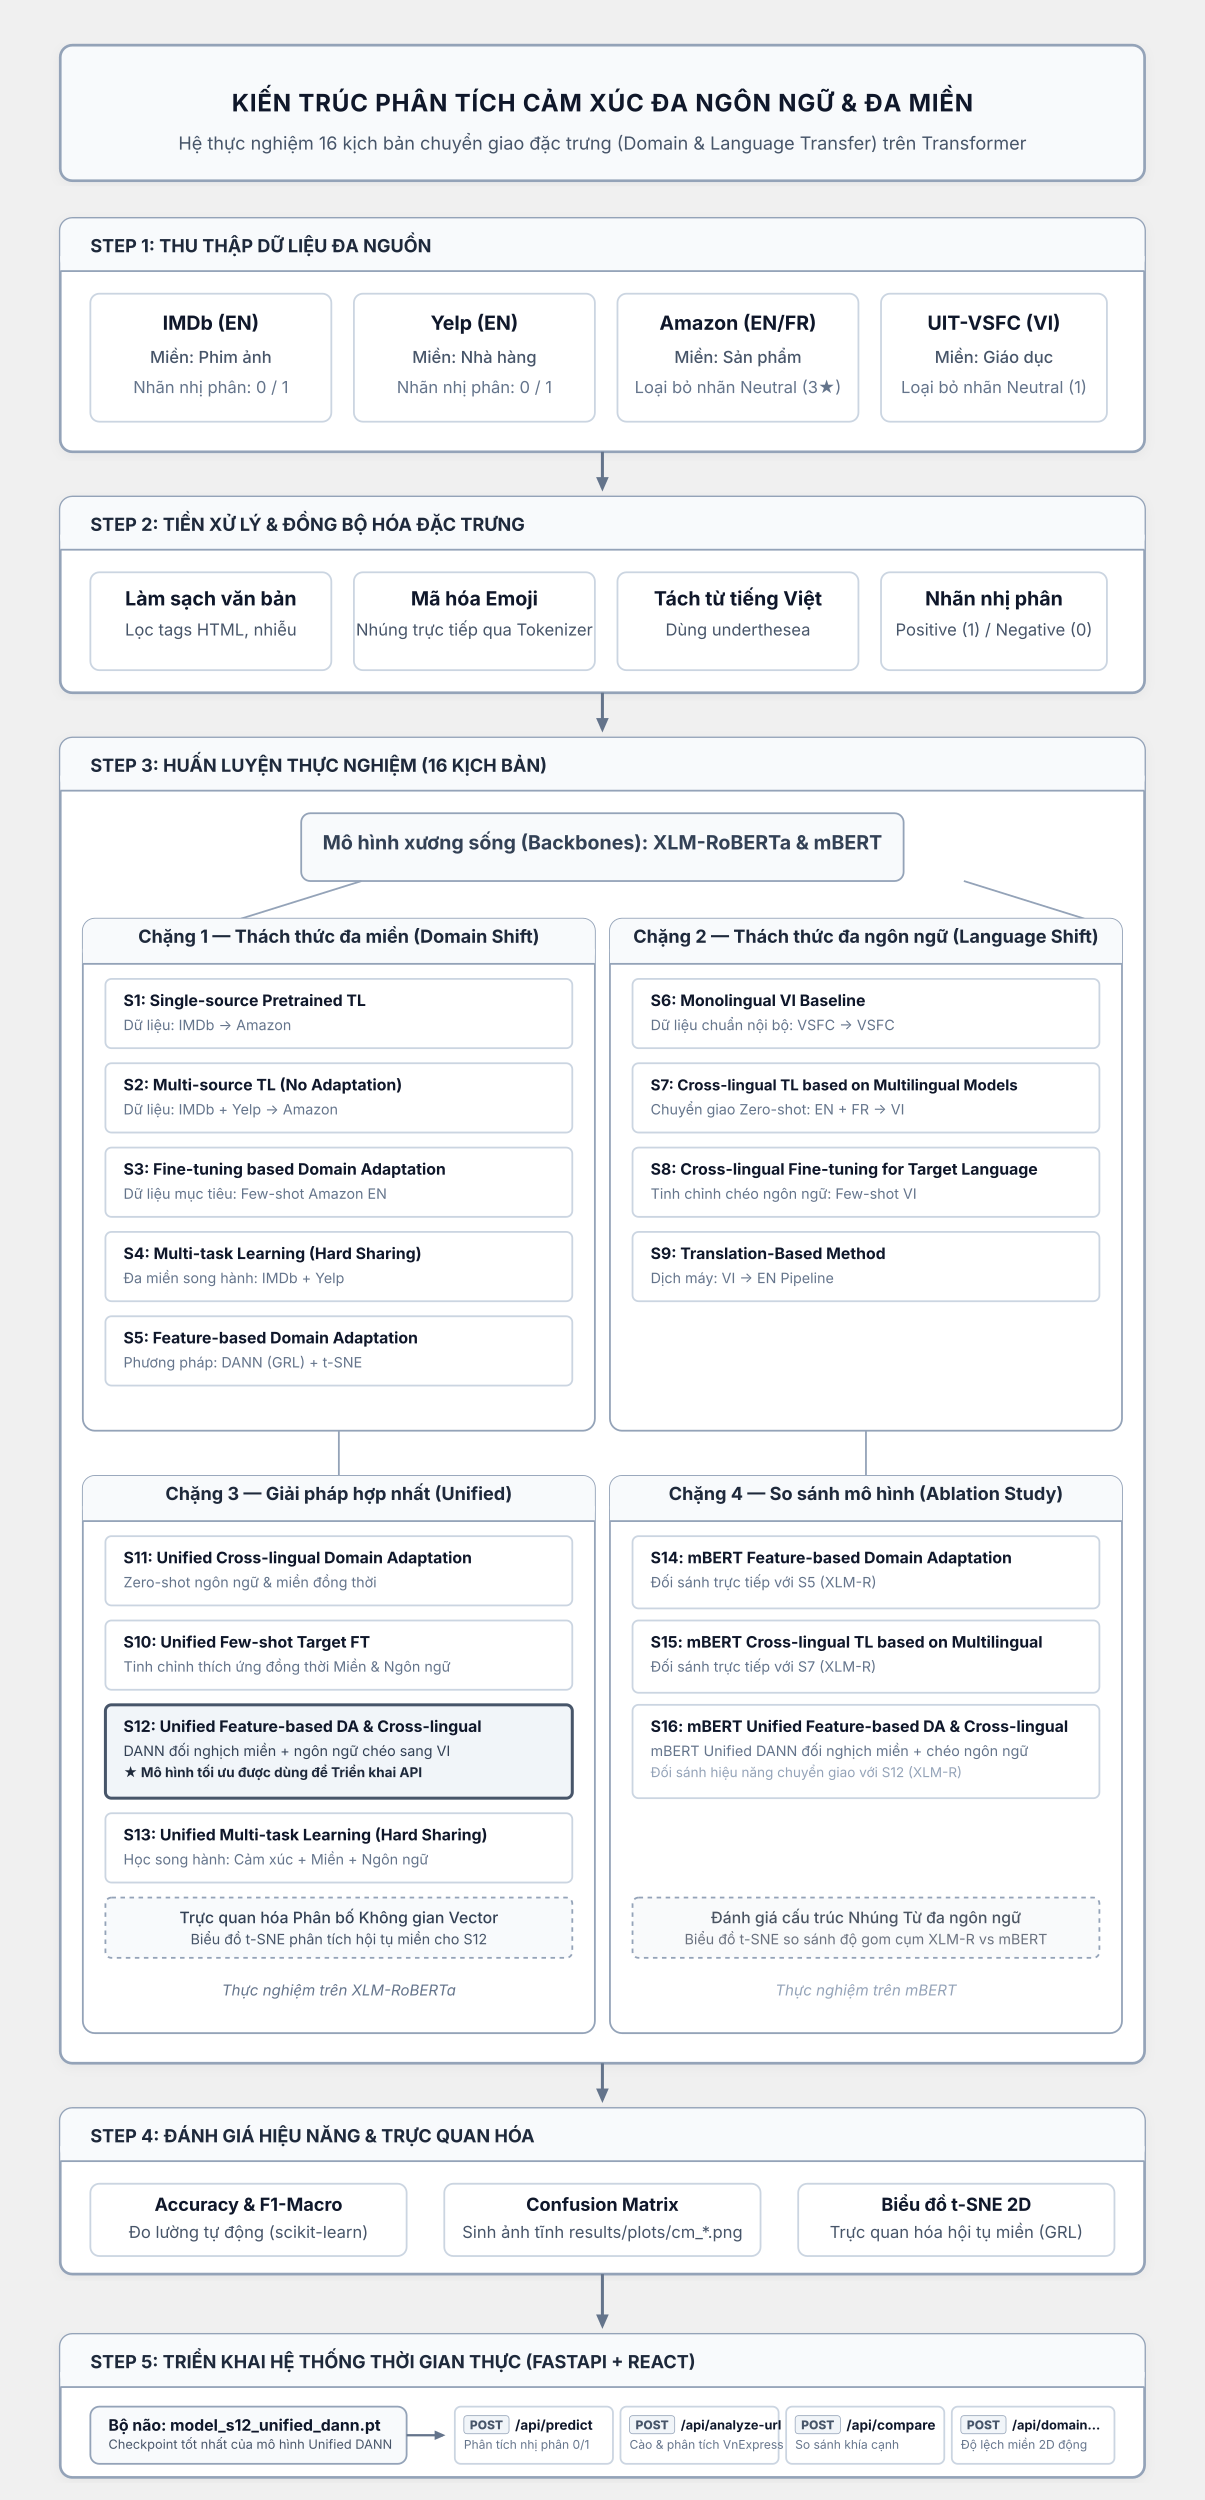
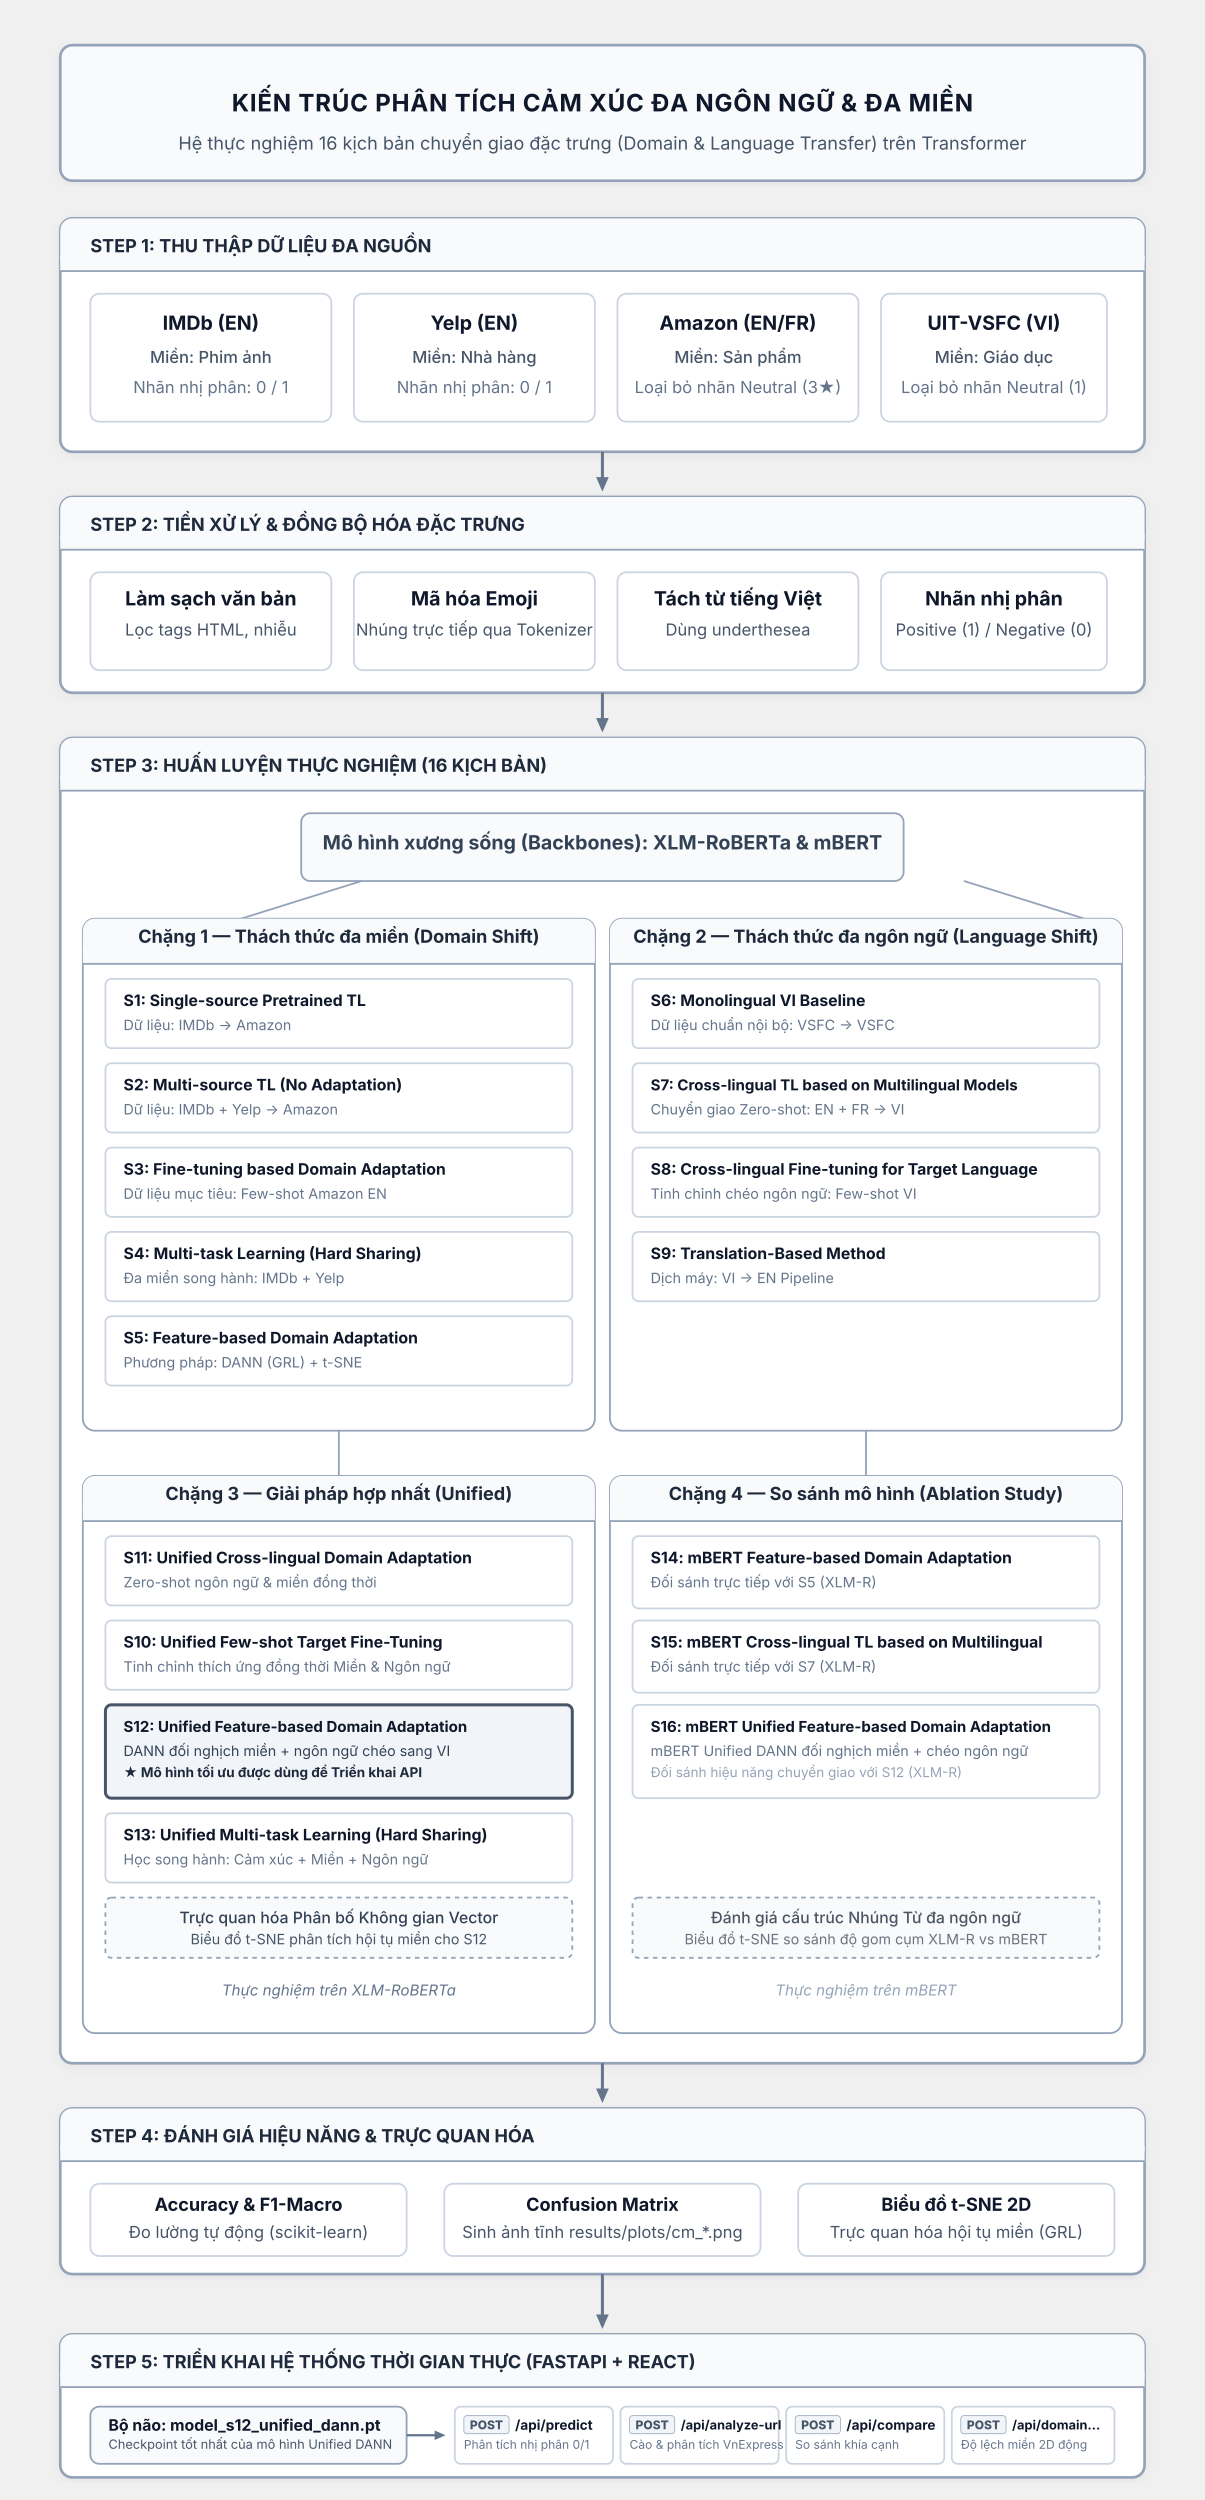
<svg xmlns="http://www.w3.org/2000/svg" width="100%" height="100%" viewBox="0 0 800 1660" style="background-color: #FFFFFF; font-family: 'Inter', -apple-system, BlinkMacSystemFont, 'Segoe UI', Roboto, sans-serif;">
  <defs>
    <filter id="card-shadow" x="-4%" y="-4%" width="108%" height="108%">
      <feDropShadow dx="0" dy="2" stdDeviation="4" flood-color="#000000" flood-opacity="0.04" />
    </filter>
    <marker id="arrowhead" viewBox="0 0 10 10" refX="6" refY="5" markerWidth="6" markerHeight="6" orient="auto-start-reverse">
      <path d="M 0 1.5 L 8 5 L 0 8.5 z" fill="#64748B" />
    </marker>
  </defs>
  <g transform="translate(40, 30)">
    <rect width="720" height="90" rx="8" fill="#F8FAFC" stroke="#94A3B8" stroke-width="1.8" filter="url(#card-shadow)" />
    <text x="360" y="38" text-anchor="middle" dominant-baseline="middle" fill="#0F172A" font-size="16" font-weight="700" letter-spacing="0.5">KIẾN TRÚC PHÂN TÍCH CẢM XÚC ĐA NGÔN NGỮ &amp; ĐA MIỀN</text>
    <text x="360" y="65" text-anchor="middle" dominant-baseline="middle" fill="#475569" font-size="12" font-weight="400">Hệ thực nghiệm 16 kịch bản chuyển giao đặc trưng (Domain &amp; Language Transfer) trên Transformer</text>
  </g>
  <g transform="translate(40, 145)">
    <rect width="720" height="155" rx="8" fill="#FFFFFF" stroke="#94A3B8" stroke-width="1.8" filter="url(#card-shadow)" />
    <rect width="720" height="35" rx="8" fill="#F8FAFC" />
    <rect y="25" width="720" height="10" fill="#F8FAFC" />
    <line x1="0" y1="35" x2="720" y2="35" stroke="#94A3B8" stroke-width="1.2" />
    <text x="20" y="18" dominant-baseline="middle" fill="#1E293B" font-size="12" font-weight="700">STEP 1: THU THẬP DỮ LIỆU ĐA NGUỒN</text>
    <g transform="translate(20, 50)">
      <rect width="160" height="85" rx="6" fill="#FFFFFF" stroke="#CBD5E1" stroke-width="1.2" />
      <text x="80" y="24" text-anchor="middle" fill="#0F172A" font-size="13" font-weight="700">IMDb (EN)</text>
      <text x="80" y="46" text-anchor="middle" fill="#475569" font-size="11" font-weight="500">Miền: Phim ảnh</text>
      <text x="80" y="66" text-anchor="middle" fill="#64748B" font-size="11" font-weight="400">Nhãn nhị phân: 0 / 1</text>
    </g>
    <g transform="translate(195, 50)">
      <rect width="160" height="85" rx="6" fill="#FFFFFF" stroke="#CBD5E1" stroke-width="1.2" />
      <text x="80" y="24" text-anchor="middle" fill="#0F172A" font-size="13" font-weight="700">Yelp (EN)</text>
      <text x="80" y="46" text-anchor="middle" fill="#475569" font-size="11" font-weight="500">Miền: Nhà hàng</text>
      <text x="80" y="66" text-anchor="middle" fill="#64748B" font-size="11" font-weight="400">Nhãn nhị phân: 0 / 1</text>
    </g>
    <g transform="translate(370, 50)">
      <rect width="160" height="85" rx="6" fill="#FFFFFF" stroke="#CBD5E1" stroke-width="1.2" />
      <text x="80" y="24" text-anchor="middle" fill="#0F172A" font-size="13" font-weight="700">Amazon (EN/FR)</text>
      <text x="80" y="46" text-anchor="middle" fill="#475569" font-size="11" font-weight="500">Miền: Sản phẩm</text>
      <text x="80" y="66" text-anchor="middle" fill="#64748B" font-size="11" font-weight="400">Loại bỏ nhãn Neutral (3★)</text>
    </g>
    <g transform="translate(545, 50)">
      <rect width="150" height="85" rx="6" fill="#FFFFFF" stroke="#CBD5E1" stroke-width="1.2" />
      <text x="75" y="24" text-anchor="middle" fill="#0F172A" font-size="13" font-weight="700">UIT-VSFC (VI)</text>
      <text x="75" y="46" text-anchor="middle" fill="#475569" font-size="11" font-weight="500">Miền: Giáo dục</text>
      <text x="75" y="66" text-anchor="middle" fill="#64748B" font-size="11" font-weight="400">Loại bỏ nhãn Neutral (1)</text>
    </g>
  </g>
  <line x1="400" y1="300" x2="400" y2="324" stroke="#64748B" stroke-width="2" marker-end="url(#arrowhead)" />
  <g transform="translate(40, 330)">
    <rect width="720" height="130" rx="8" fill="#FFFFFF" stroke="#94A3B8" stroke-width="1.8" filter="url(#card-shadow)" />
    <rect width="720" height="35" rx="8" fill="#F8FAFC" />
    <rect y="25" width="720" height="10" fill="#F8FAFC" />
    <line x1="0" y1="35" x2="720" y2="35" stroke="#94A3B8" stroke-width="1.2" />
    <text x="20" y="18" dominant-baseline="middle" fill="#1E293B" font-size="12" font-weight="700">STEP 2: TIỀN XỬ LÝ &amp; ĐỒNG BỘ HÓA ĐẶC TRƯNG</text>
    <g transform="translate(20, 50)">
      <rect width="160" height="65" rx="6" fill="#FFFFFF" stroke="#CBD5E1" stroke-width="1.2" />
      <text x="80" y="22" text-anchor="middle" fill="#0F172A" font-size="13" font-weight="700">Làm sạch văn bản</text>
      <text x="80" y="42" text-anchor="middle" fill="#475569" font-size="11" font-weight="400">Lọc tags HTML, nhiễu</text>
    </g>
    <g transform="translate(195, 50)">
      <rect width="160" height="65" rx="6" fill="#FFFFFF" stroke="#CBD5E1" stroke-width="1.2" />
      <text x="80" y="22" text-anchor="middle" fill="#0F172A" font-size="13" font-weight="700">Mã hóa Emoji</text>
      <text x="80" y="42" text-anchor="middle" fill="#475569" font-size="11" font-weight="400">Nhúng trực tiếp qua Tokenizer</text>
    </g>
    <g transform="translate(370, 50)">
      <rect width="160" height="65" rx="6" fill="#FFFFFF" stroke="#CBD5E1" stroke-width="1.2" />
      <text x="80" y="22" text-anchor="middle" fill="#0F172A" font-size="13" font-weight="700">Tách từ tiếng Việt</text>
      <text x="80" y="42" text-anchor="middle" fill="#475569" font-size="11" font-weight="400">Dùng underthesea</text>
    </g>
    <g transform="translate(545, 50)">
      <rect width="150" height="65" rx="6" fill="#FFFFFF" stroke="#CBD5E1" stroke-width="1.2" />
      <text x="75" y="22" text-anchor="middle" fill="#0F172A" font-size="13" font-weight="700">Nhãn nhị phân</text>
      <text x="75" y="42" text-anchor="middle" fill="#475569" font-size="11" font-weight="400">Positive (1) / Negative (0)</text>
    </g>
  </g>
  <line x1="400" y1="460" x2="400" y2="484" stroke="#64748B" stroke-width="2" marker-end="url(#arrowhead)" />
  <g transform="translate(40, 490)">
    <rect width="720" height="880" rx="8" fill="#FFFFFF" stroke="#94A3B8" stroke-width="1.8" filter="url(#card-shadow)" />
    <rect width="720" height="35" rx="8" fill="#F8FAFC" />
    <rect y="25" width="720" height="10" fill="#F8FAFC" />
    <line x1="0" y1="35" x2="720" y2="35" stroke="#94A3B8" stroke-width="1.2" />
    <text x="20" y="18" dominant-baseline="middle" fill="#1E293B" font-size="12" font-weight="700">STEP 3: HUẤN LUYỆN THỰC NGHIỆM (16 KỊCH BẢN)</text>
    <g transform="translate(160, 50)">
      <rect width="400" height="45" rx="6" fill="#F8FAFC" stroke="#94A3B8" stroke-width="1.2" />
      <text x="200" y="24" text-anchor="middle" fill="#334155" font-size="13" font-weight="700">Mô hình xương sống (Backbones): XLM-RoBERTa &amp; mBERT</text>
    </g>
    <path d="M 200 95 L 120 120 M 600 95 L 680 120" stroke="#94A3B8" stroke-width="1.2" />
    <g transform="translate(15, 120)">
      <rect width="340" height="340" rx="8" fill="#FFFFFF" stroke="#94A3B8" stroke-width="1.2" />
      <rect width="340" height="30" rx="8" fill="#F8FAFC" />
      <rect y="20" width="340" height="10" fill="#F8FAFC" />
      <line x1="0" y1="30" x2="340" y2="30" stroke="#94A3B8" stroke-width="1.2" />
      <text x="170" y="16" text-anchor="middle" fill="#1E293B" font-size="12" font-weight="700">Chặng 1 — Thách thức đa miền (Domain Shift)</text>
      <g transform="translate(15, 40)">
        <rect width="310" height="46" rx="4" fill="#FFFFFF" stroke="#CBD5E1" stroke-width="1.2" />
        <text x="12" y="18" fill="#0F172A" font-size="10.5" font-weight="700">S1: Single-source Pretrained TL</text>
        <text x="12" y="34" fill="#64748B" font-size="9.5">Dữ liệu: IMDb → Amazon</text>
      </g>
      <g transform="translate(15, 96)">
        <rect width="310" height="46" rx="4" fill="#FFFFFF" stroke="#CBD5E1" stroke-width="1.2" />
        <text x="12" y="18" fill="#0F172A" font-size="10.5" font-weight="700">S2: Multi-source TL (No Adaptation)</text>
        <text x="12" y="34" fill="#64748B" font-size="9.5">Dữ liệu: IMDb + Yelp → Amazon</text>
      </g>
      <g transform="translate(15, 152)">
        <rect width="310" height="46" rx="4" fill="#FFFFFF" stroke="#CBD5E1" stroke-width="1.2" />
        <text x="12" y="18" fill="#0F172A" font-size="10.5" font-weight="700">S3: Fine-tuning based Domain Adaptation</text>
        <text x="12" y="34" fill="#64748B" font-size="9.5">Dữ liệu mục tiêu: Few-shot Amazon EN</text>
      </g>
      <g transform="translate(15, 208)">
        <rect width="310" height="46" rx="4" fill="#FFFFFF" stroke="#CBD5E1" stroke-width="1.2" />
        <text x="12" y="18" fill="#0F172A" font-size="10.5" font-weight="700">S4: Multi-task Learning (Hard Sharing)</text>
        <text x="12" y="34" fill="#64748B" font-size="9.5">Đa miền song hành: IMDb + Yelp</text>
      </g>
      <g transform="translate(15, 264)">
        <rect width="310" height="46" rx="4" fill="#FFFFFF" stroke="#CBD5E1" stroke-width="1.2" />
        <text x="12" y="18" fill="#0F172A" font-size="10.5" font-weight="700">S5: Feature-based Domain Adaptation</text>
        <text x="12" y="34" fill="#64748B" font-size="9.5">Phương pháp: DANN (GRL) + t-SNE</text>
      </g>
    </g>
    <g transform="translate(365, 120)">
      <rect width="340" height="340" rx="8" fill="#FFFFFF" stroke="#94A3B8" stroke-width="1.2" />
      <rect width="340" height="30" rx="8" fill="#F8FAFC" />
      <rect y="20" width="340" height="10" fill="#F8FAFC" />
      <line x1="0" y1="30" x2="340" y2="30" stroke="#94A3B8" stroke-width="1.2" />
      <text x="170" y="16" text-anchor="middle" fill="#1E293B" font-size="12" font-weight="700">Chặng 2 — Thách thức đa ngôn ngữ (Language Shift)</text>
      <g transform="translate(15, 40)">
        <rect width="310" height="46" rx="4" fill="#FFFFFF" stroke="#CBD5E1" stroke-width="1.2" />
        <text x="12" y="18" fill="#0F172A" font-size="10.5" font-weight="700">S6: Monolingual VI Baseline</text>
        <text x="12" y="34" fill="#64748B" font-size="9.5">Dữ liệu chuẩn nội bộ: VSFC → VSFC</text>
      </g>
      <g transform="translate(15, 96)">
        <rect width="310" height="46" rx="4" fill="#FFFFFF" stroke="#CBD5E1" stroke-width="1.2" />
        <text x="12" y="18" fill="#0F172A" font-size="10" font-weight="700">S7: Cross-lingual TL based on Multilingual Models</text>
        <text x="12" y="34" fill="#64748B" font-size="9.5">Chuyển giao Zero-shot: EN + FR → VI</text>
      </g>
      <g transform="translate(15, 152)">
        <rect width="310" height="46" rx="4" fill="#FFFFFF" stroke="#CBD5E1" stroke-width="1.2" />
        <text x="12" y="18" fill="#0F172A" font-size="10.5" font-weight="700">S8: Cross-lingual Fine-tuning for Target Language</text>
        <text x="12" y="34" fill="#64748B" font-size="9.5">Tinh chỉnh chéo ngôn ngữ: Few-shot VI</text>
      </g>
      <g transform="translate(15, 208)">
        <rect width="310" height="46" rx="4" fill="#FFFFFF" stroke="#CBD5E1" stroke-width="1.2" />
        <text x="12" y="18" fill="#0F172A" font-size="10.5" font-weight="700">S9: Translation-Based Method</text>
        <text x="12" y="34" fill="#64748B" font-size="9.5">Dịch máy: VI → EN Pipeline</text>
      </g>
    </g>
    <path d="M 185 460 L 185 490 M 535 460 L 535 490" stroke="#94A3B8" stroke-width="1.2" />
    <g transform="translate(15, 490)">
      <rect width="340" height="370" rx="8" fill="#FFFFFF" stroke="#94A3B8" stroke-width="1.2" />
      <rect width="340" height="30" rx="8" fill="#F8FAFC" />
      <rect y="20" width="340" height="10" fill="#F8FAFC" />
      <line x1="0" y1="30" x2="340" y2="30" stroke="#94A3B8" stroke-width="1.2" />
      <text x="170" y="16" text-anchor="middle" fill="#1E293B" font-size="12" font-weight="700">Chặng 3 — Giải pháp hợp nhất (Unified)</text>
      <g transform="translate(15, 40)">
        <rect width="310" height="46" rx="4" fill="#FFFFFF" stroke="#CBD5E1" stroke-width="1.2" />
        <text x="12" y="18" fill="#0F172A" font-size="10.5" font-weight="700">S11: Unified Cross-lingual Domain Adaptation</text>
        <text x="12" y="34" fill="#64748B" font-size="9.5">Zero-shot ngôn ngữ &amp; miền đồng thời</text>
      </g>
      <g transform="translate(15, 96)">
        <rect width="310" height="46" rx="4" fill="#FFFFFF" stroke="#CBD5E1" stroke-width="1.2" />
-         <text x="12" y="18" fill="#0F172A" font-size="10.5" font-weight="700">S10: Unified Few-shot Target FT</text>
+         <text x="12" y="18" fill="#0F172A" font-size="10.5" font-weight="700">S10: Unified Few-shot Target Fine-Tuning</text>
        <text x="12" y="34" fill="#64748B" font-size="9.5">Tinh chỉnh thích ứng đồng thời Miền &amp; Ngôn ngữ</text>
      </g>
      <g transform="translate(15, 152)">
        <rect width="310" height="62" rx="4" fill="#F1F5F9" stroke="#475569" stroke-width="2" />
-         <text x="12" y="18" fill="#0F172A" font-size="10.5" font-weight="700">S12: Unified Feature-based DA &amp; Cross-lingual</text>
+         <text x="12" y="18" fill="#0F172A" font-size="10" font-weight="700">S12: Unified Feature-based Domain Adaptation</text>
        <text x="12" y="34" fill="#334155" font-size="9.5">DANN đối nghịch miền + ngôn ngữ chéo sang VI</text>
        <text x="12" y="48" fill="#1E293B" font-size="9" font-weight="700">★ Mô hình tối ưu được dùng để Triển khai API</text>
      </g>
      <g transform="translate(15, 224)">
        <rect width="310" height="46" rx="4" fill="#FFFFFF" stroke="#CBD5E1" stroke-width="1.2" />
        <text x="12" y="18" fill="#0F172A" font-size="10.5" font-weight="700">S13: Unified Multi-task Learning (Hard Sharing)</text>
        <text x="12" y="34" fill="#64748B" font-size="9.5">Học song hành: Cảm xúc + Miền + Ngôn ngữ</text>
      </g>
      <g transform="translate(15, 280)">
        <rect width="310" height="40" rx="4" fill="#F8FAFC" stroke="#94A3B8" stroke-dasharray="3,3" stroke-width="1.2" />
        <text x="155" y="17" text-anchor="middle" fill="#334155" font-size="10.5" font-weight="500">Trực quan hóa Phân bố Không gian Vector</text>
        <text x="155" y="31" text-anchor="middle" fill="#475569" font-size="9.5">Biểu đồ t-SNE phân tích hội tụ miền cho S12</text>
      </g>
      <g transform="translate(15, 330)">
        <text x="155" y="15" text-anchor="middle" fill="#64748B" font-size="10" font-style="italic">Thực nghiệm trên XLM-RoBERTa</text>
      </g>
    </g>
    <g transform="translate(365, 490)">
      <rect width="340" height="370" rx="8" fill="#FFFFFF" stroke="#94A3B8" stroke-width="1.2" />
      <rect width="340" height="30" rx="8" fill="#F8FAFC" />
      <rect y="20" width="340" height="10" fill="#F8FAFC" />
      <line x1="0" y1="30" x2="340" y2="30" stroke="#94A3B8" stroke-width="1.2" />
      <text x="170" y="16" text-anchor="middle" fill="#1E293B" font-size="12" font-weight="700">Chặng 4 — So sánh mô hình (Ablation Study)</text>
      <g transform="translate(15, 40)">
        <rect width="310" height="48" rx="4" fill="#FFFFFF" stroke="#CBD5E1" stroke-width="1.2" />
        <text x="12" y="18" fill="#0F172A" font-size="10.5" font-weight="700">S14: mBERT Feature-based Domain Adaptation</text>
        <text x="12" y="34" fill="#64748B" font-size="9.5">Đối sánh trực tiếp với S5 (XLM-R)</text>
      </g>
      <g transform="translate(15, 96)">
        <rect width="310" height="48" rx="4" fill="#FFFFFF" stroke="#CBD5E1" stroke-width="1.2" />
        <text x="12" y="18" fill="#0F172A" font-size="10.5" font-weight="700">S15: mBERT Cross-lingual TL based on Multilingual</text>
        <text x="12" y="34" fill="#64748B" font-size="9.5">Đối sánh trực tiếp với S7 (XLM-R)</text>
      </g>
      <g transform="translate(15, 152)">
        <rect width="310" height="62" rx="4" fill="#FFFFFF" stroke="#CBD5E1" stroke-width="1.2" />
-         <text x="12" y="18" fill="#0F172A" font-size="10.5" font-weight="700">S16: mBERT Unified Feature-based DA &amp; Cross-lingual</text>
+         <text x="12" y="18" fill="#0F172A" font-size="10" font-weight="700">S16: mBERT Unified Feature-based Domain Adaptation</text>
        <text x="12" y="34" fill="#64748B" font-size="9.5">mBERT Unified DANN đối nghịch miền + chéo ngôn ngữ</text>
        <text x="12" y="48" fill="#94A3B8" font-size="9">Đối sánh hiệu năng chuyển giao với S12 (XLM-R)</text>
      </g>
      <g transform="translate(15, 280)">
        <rect width="310" height="40" rx="4" fill="#F9FAFB" stroke="#94A3B8" stroke-dasharray="3,3" stroke-width="1.2" />
        <text x="155" y="17" text-anchor="middle" fill="#4B5563" font-size="10.5" font-weight="500">Đánh giá cấu trúc Nhúng Từ đa ngôn ngữ</text>
        <text x="155" y="31" text-anchor="middle" fill="#6B7280" font-size="9.5">Biểu đồ t-SNE so sánh độ gom cụm XLM-R vs mBERT</text>
      </g>
      <g transform="translate(15, 330)">
        <text x="155" y="15" text-anchor="middle" fill="#94A3B8" font-size="10" font-style="italic">Thực nghiệm trên mBERT</text>
      </g>
    </g>
  </g>
  <line x1="400" y1="1370" x2="400" y2="1394" stroke="#64748B" stroke-width="2" marker-end="url(#arrowhead)" />
  <g transform="translate(40, 1400)">
    <rect width="720" height="110" rx="8" fill="#FFFFFF" stroke="#94A3B8" stroke-width="1.8" filter="url(#card-shadow)" />
    <rect width="720" height="35" rx="8" fill="#F8FAFC" />
    <rect y="25" width="720" height="10" fill="#F8FAFC" />
    <line x1="0" y1="35" x2="720" y2="35" stroke="#94A3B8" stroke-width="1.2" />
    <text x="20" y="18" dominant-baseline="middle" fill="#1E293B" font-size="12" font-weight="700">STEP 4: ĐÁNH GIÁ HIỆU NĂNG &amp; TRỰC QUAN HÓA</text>
    <g transform="translate(20, 50)">
      <rect width="210" height="48" rx="6" fill="#FFFFFF" stroke="#CBD5E1" stroke-width="1.2" />
      <text x="105" y="18" text-anchor="middle" fill="#0F172A" font-size="12" font-weight="700">Accuracy &amp; F1-Macro</text>
      <text x="105" y="36" text-anchor="middle" fill="#475569" font-size="11" font-weight="400">Đo lường tự động (scikit-learn)</text>
    </g>
    <g transform="translate(255, 50)">
      <rect width="210" height="48" rx="6" fill="#FFFFFF" stroke="#CBD5E1" stroke-width="1.2" />
      <text x="105" y="18" text-anchor="middle" fill="#0F172A" font-size="12" font-weight="700">Confusion Matrix</text>
      <text x="105" y="36" text-anchor="middle" fill="#475569" font-size="11" font-weight="400">Sinh ảnh tĩnh results/plots/cm_*.png</text>
    </g>
    <g transform="translate(490, 50)">
      <rect width="210" height="48" rx="6" fill="#FFFFFF" stroke="#CBD5E1" stroke-width="1.2" />
      <text x="105" y="18" text-anchor="middle" fill="#0F172A" font-size="12" font-weight="700">Biểu đồ t-SNE 2D</text>
      <text x="105" y="36" text-anchor="middle" fill="#475569" font-size="11" font-weight="400">Trực quan hóa hội tụ miền (GRL)</text>
    </g>
  </g>
  <line x1="400" y1="1510" x2="400" y2="1544" stroke="#64748B" stroke-width="2" marker-end="url(#arrowhead)" />
  <g transform="translate(40, 1550)">
    <rect width="720" height="95" rx="8" fill="#FFFFFF" stroke="#94A3B8" stroke-width="1.8" filter="url(#card-shadow)" />
    <rect width="720" height="35" rx="8" fill="#F8FAFC" />
    <rect y="25" width="720" height="10" fill="#F8FAFC" />
    <line x1="0" y1="35" x2="720" y2="35" stroke="#94A3B8" stroke-width="1.2" />
    <text x="20" y="18" dominant-baseline="middle" fill="#1E293B" font-size="12" font-weight="700">STEP 5: TRIỂN KHAI HỆ THỐNG THỜI GIAN THỰC (FASTAPI + REACT)</text>
    <g transform="translate(20, 48)">
      <rect width="210" height="38" rx="6" fill="#F8FAFC" stroke="#94A3B8" stroke-width="1.2" />
      <text x="12" y="16" fill="#0F172A" font-size="10.5" font-weight="700">Bộ não: model_s12_unified_dann.pt</text>
      <text x="12" y="28" fill="#475569" font-size="8.5">Checkpoint tốt nhất của mô hình Unified DANN</text>
    </g>
    <path d="M 230 67 L 245 67 L 245 67 L 254 67" stroke="#64748B" stroke-width="1.5" marker-end="url(#arrowhead)" />
    <g transform="translate(262, 48)">
      <rect width="105" height="38" rx="4" fill="#FFFFFF" stroke="#CBD5E1" stroke-width="1.2" />
      <rect x="6" y="6" width="30" height="12" rx="2" fill="#F1F5F9" stroke="#94A3B8" stroke-width="0.5" />
      <text x="21" y="12" text-anchor="middle" dominant-baseline="middle" fill="#475569" font-size="8" font-weight="800">POST</text>
      <text x="40" y="12" dominant-baseline="middle" fill="#0F172A" font-size="9" font-weight="700">/api/predict</text>
      <text x="6" y="28" fill="#64748B" font-size="8">Phân tích nhị phân 0/1</text>
    </g>
    <g transform="translate(372, 48)">
      <rect width="105" height="38" rx="4" fill="#FFFFFF" stroke="#CBD5E1" stroke-width="1.2" />
      <rect x="6" y="6" width="30" height="12" rx="2" fill="#F1F5F9" stroke="#94A3B8" stroke-width="0.5" />
      <text x="21" y="12" text-anchor="middle" dominant-baseline="middle" fill="#475569" font-size="8" font-weight="800">POST</text>
      <text x="40" y="12" dominant-baseline="middle" fill="#0F172A" font-size="8.5" font-weight="700">/api/analyze-url</text>
      <text x="6" y="28" fill="#64748B" font-size="8">Cào &amp; phân tích VnExpress</text>
    </g>
    <g transform="translate(482, 48)">
      <rect width="105" height="38" rx="4" fill="#FFFFFF" stroke="#CBD5E1" stroke-width="1.2" />
      <rect x="6" y="6" width="30" height="12" rx="2" fill="#F1F5F9" stroke="#94A3B8" stroke-width="0.5" />
      <text x="21" y="12" text-anchor="middle" dominant-baseline="middle" fill="#475569" font-size="8" font-weight="800">POST</text>
      <text x="40" y="12" dominant-baseline="middle" fill="#0F172A" font-size="9" font-weight="700">/api/compare</text>
      <text x="6" y="28" fill="#64748B" font-size="8">So sánh khía cạnh</text>
    </g>
    <g transform="translate(592, 48)">
      <rect width="108" height="38" rx="4" fill="#FFFFFF" stroke="#CBD5E1" stroke-width="1.2" />
      <rect x="6" y="6" width="30" height="12" rx="2" fill="#F1F5F9" stroke="#94A3B8" stroke-width="0.5" />
      <text x="21" y="12" text-anchor="middle" dominant-baseline="middle" fill="#475569" font-size="8" font-weight="800">POST</text>
      <text x="40" y="12" dominant-baseline="middle" fill="#0F172A" font-size="8.5" font-weight="700">/api/domain...</text>
      <text x="6" y="28" fill="#64748B" font-size="8">Độ lệch miền 2D động</text>
    </g>
  </g>
</svg>
